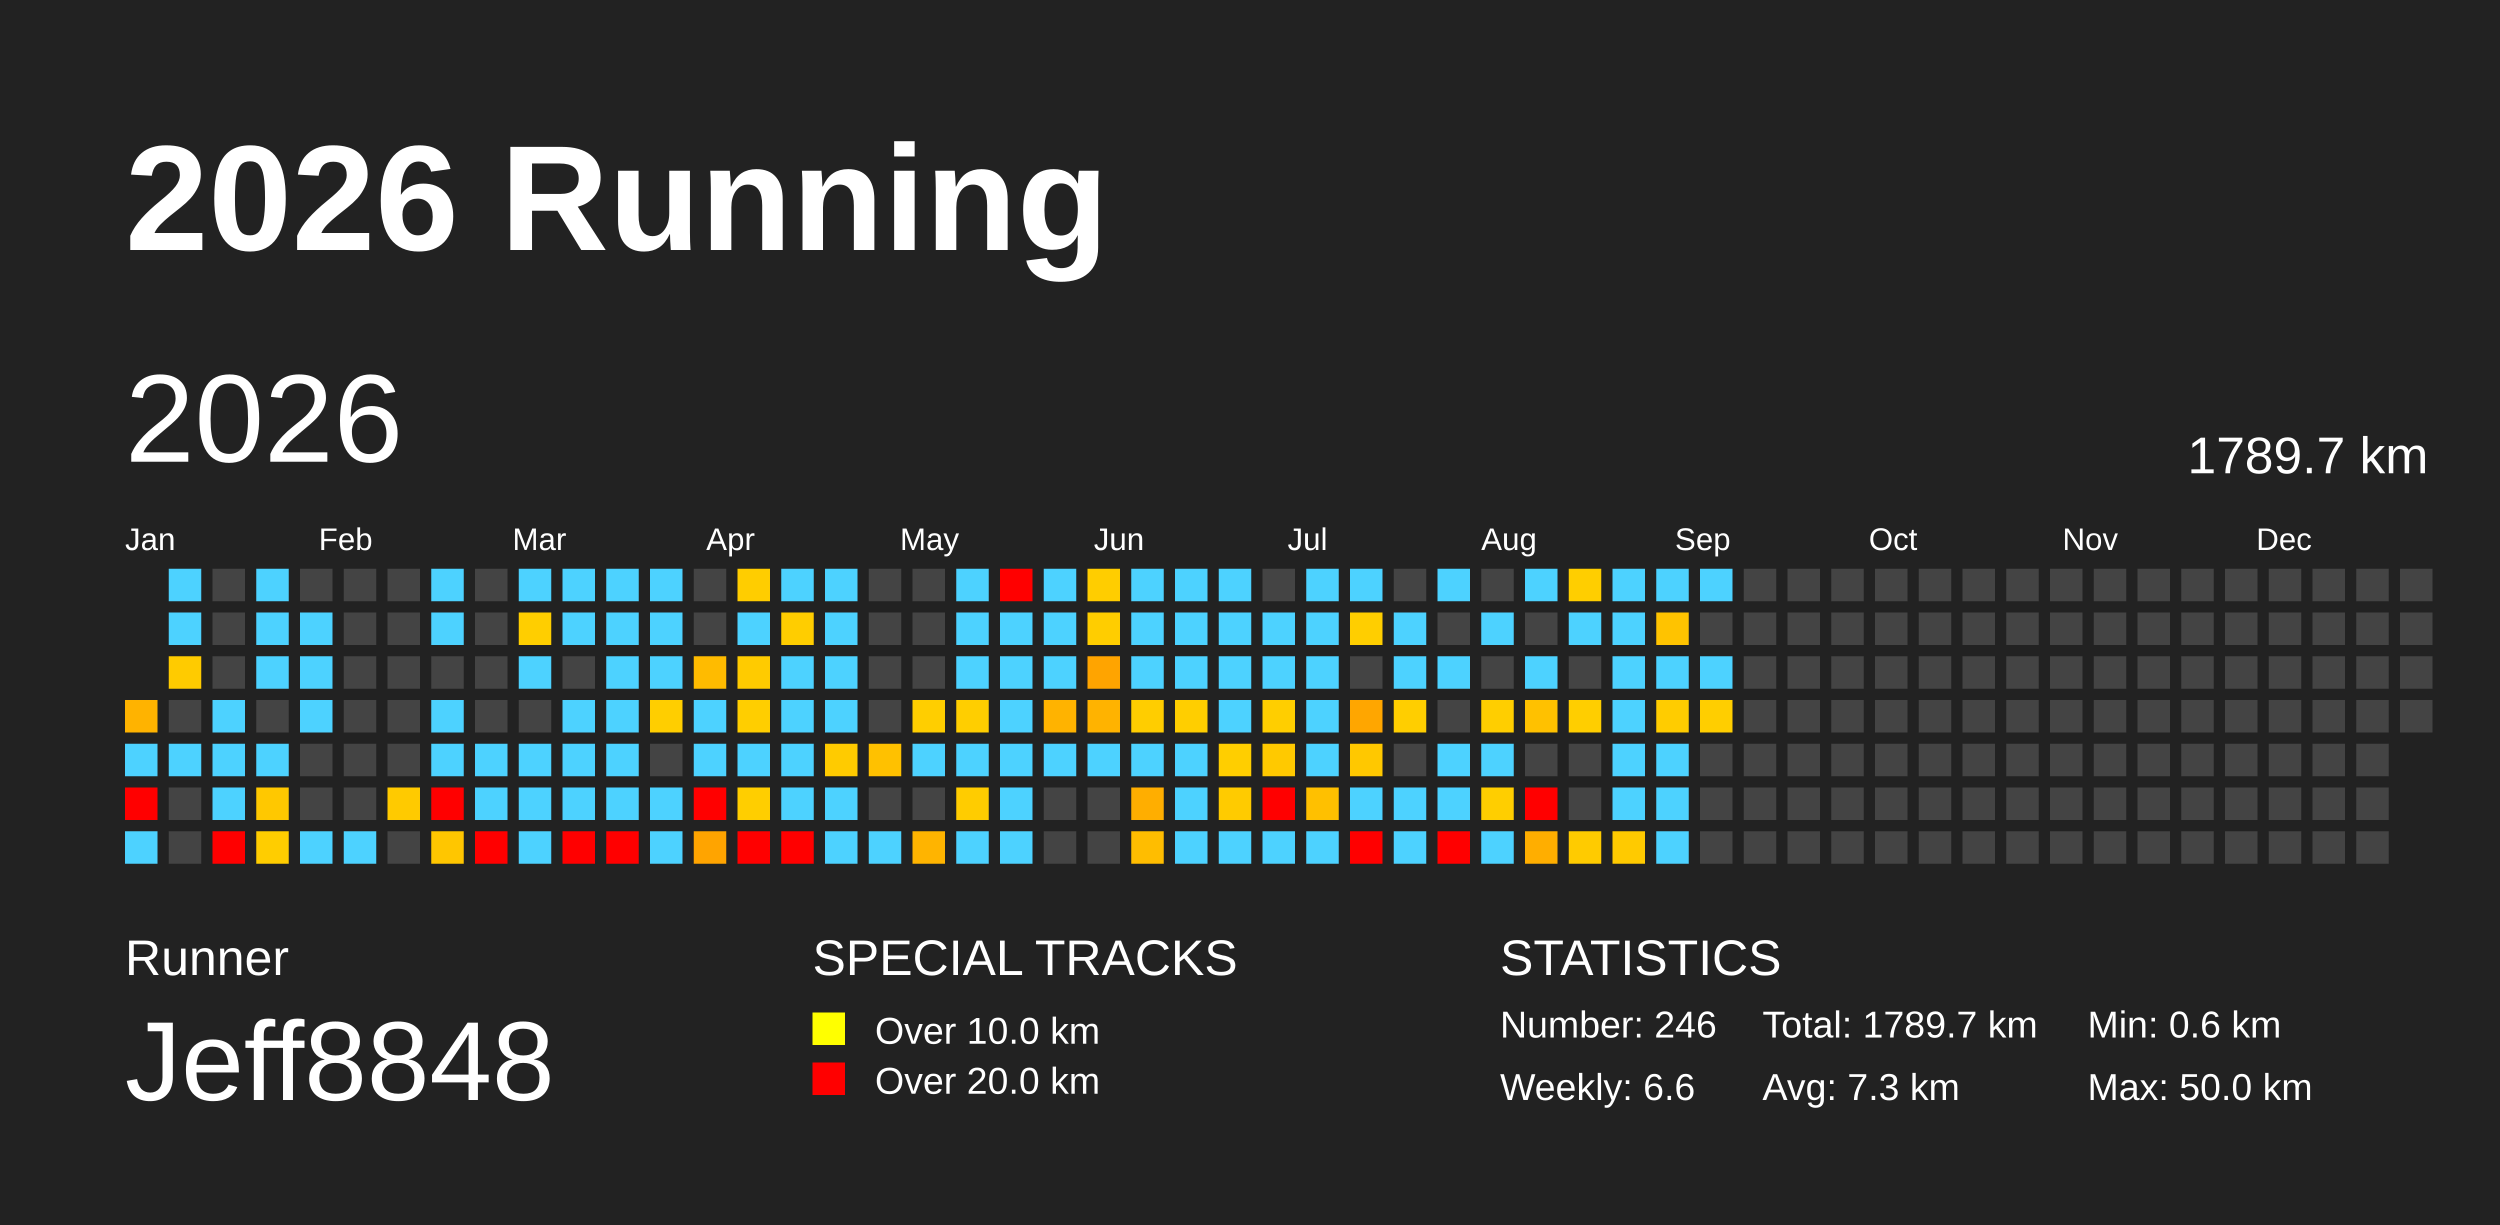
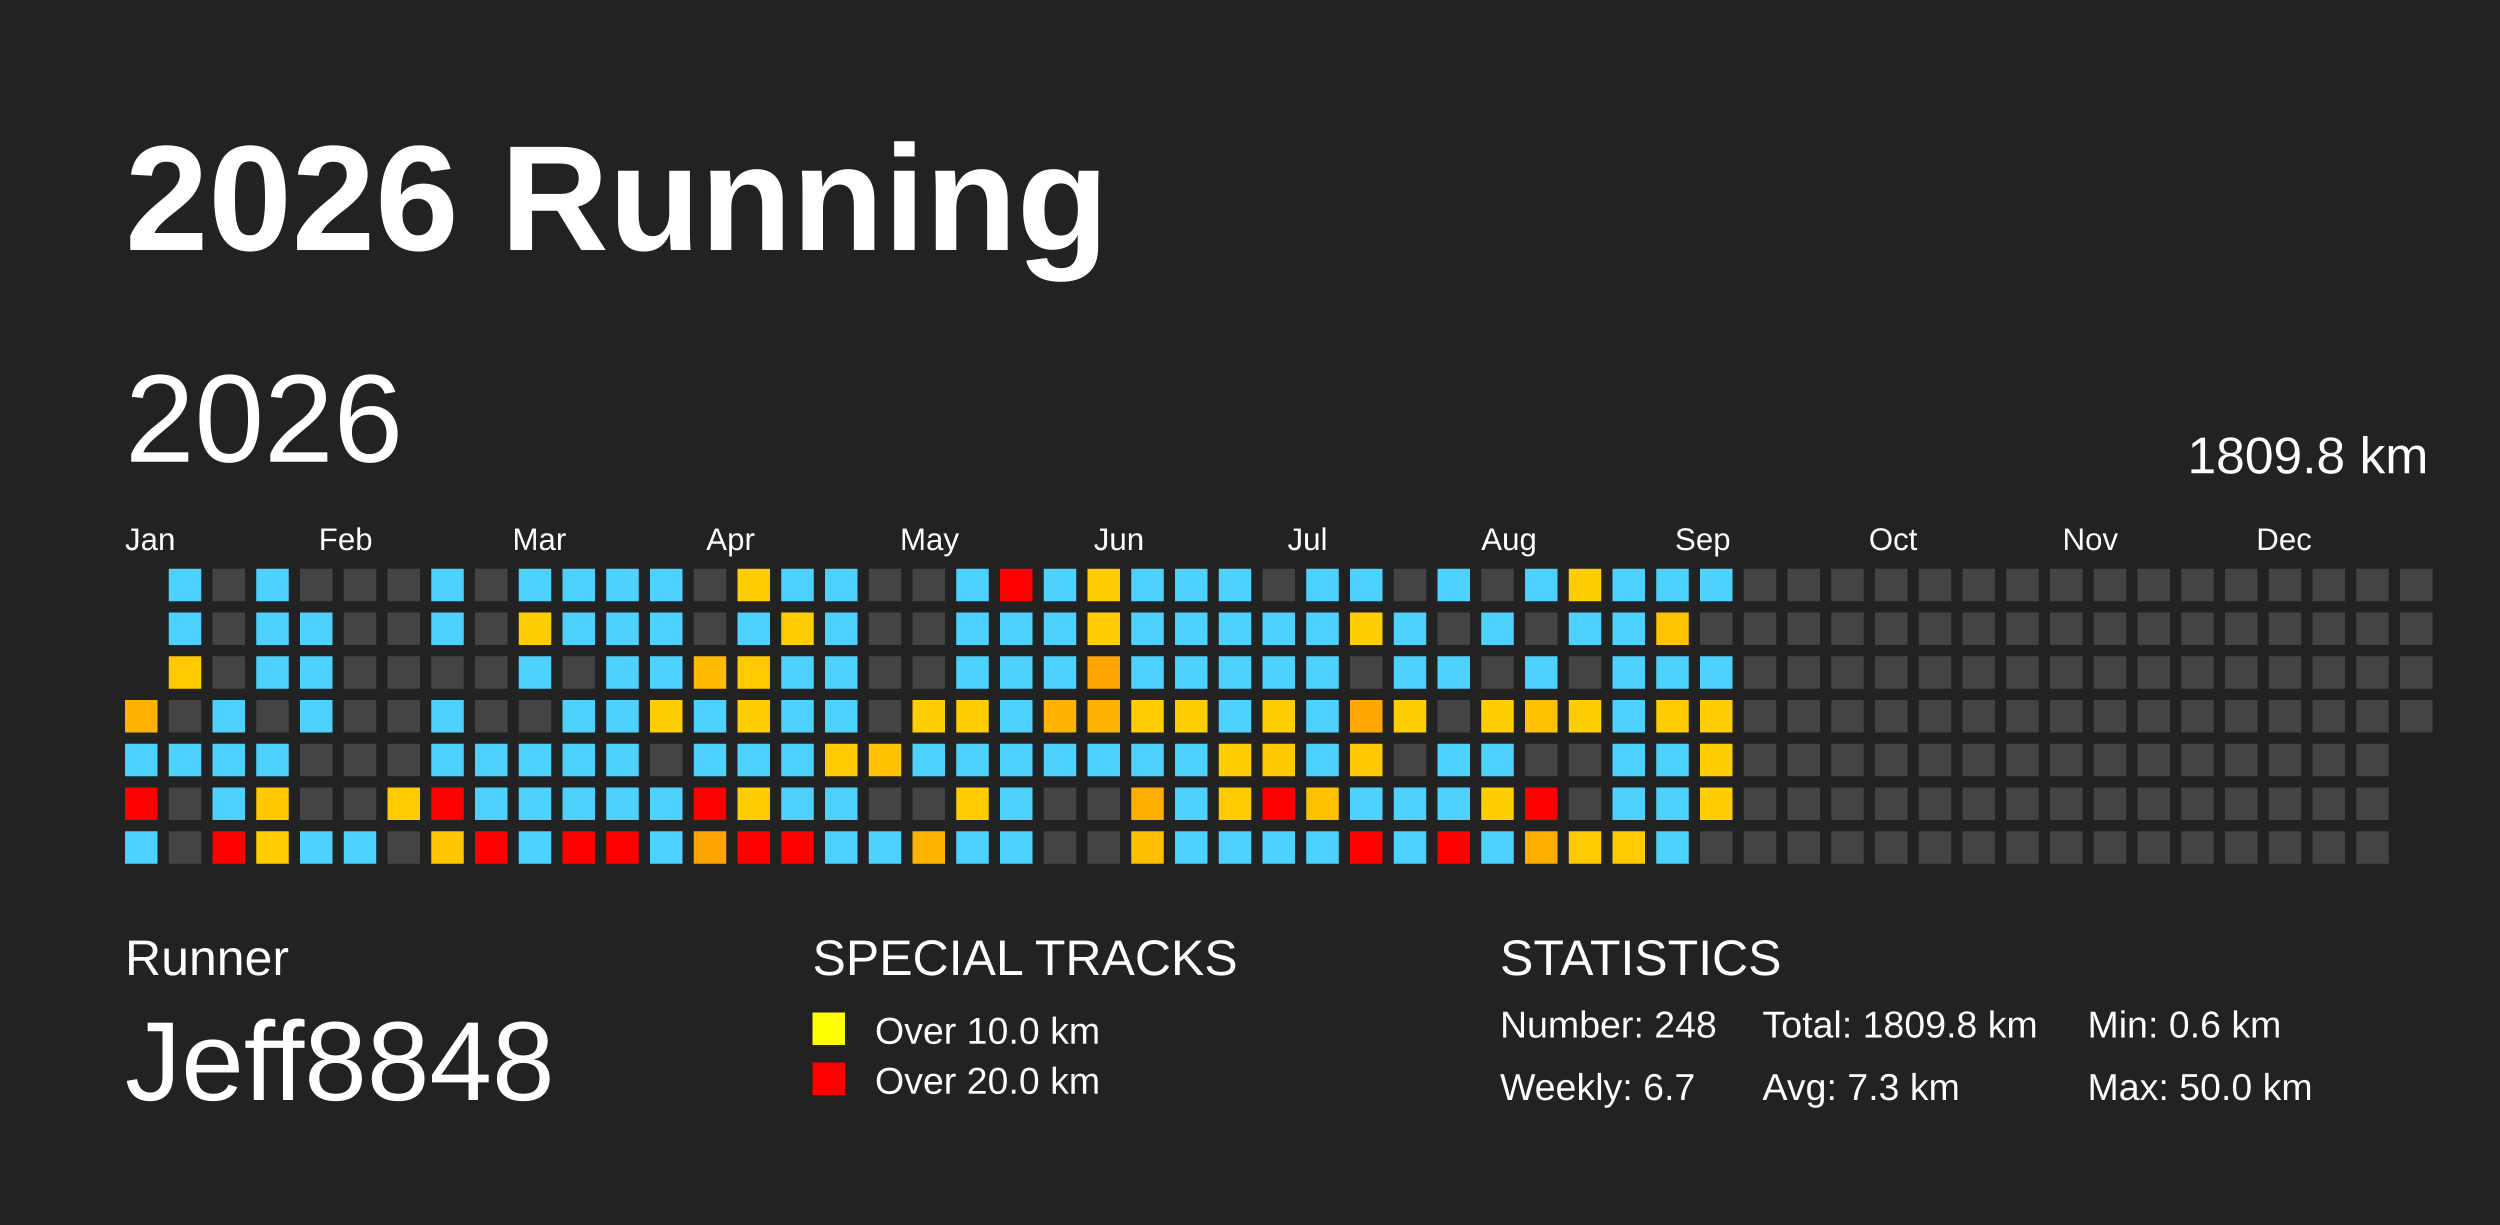
<svg xmlns="http://www.w3.org/2000/svg" baseProfile="full" height="98mm" version="1.1" viewBox="0,0,200,98" width="200mm">
  <defs />
  <rect fill="#222222" height="98" width="200" x="0" y="0" />
  <text fill="#FFFFFF" style="font-size:12px; font-family:Arial; font-weight:bold;" x="10" y="20">2026 Running</text>
  <text fill="#FFFFFF" style="font-size:4px; font-family:Arial" x="10" y="78">Runner</text>
  <text fill="#FFFFFF" style="font-size:9px; font-family:Arial" x="10" y="88">Jeff8848</text>
  <text fill="#FFFFFF" style="font-size:4px; font-family:Arial" x="65" y="78">SPECIAL TRACKS</text>
  <rect fill="yellow" height="2.6" width="2.6" x="65" y="81" />
  <text fill="#FFFFFF" style="font-size:3px; font-family:Arial" x="70" y="83.5">Over 10.0 km</text>
  <rect fill="red" height="2.6" width="2.6" x="65" y="85" />
  <text fill="#FFFFFF" style="font-size:3px; font-family:Arial" x="70" y="87.5">Over 20.0 km</text>
  <text fill="#FFFFFF" style="font-size:4px; font-family:Arial" x="120" y="78">STATISTICS</text>
-   <text fill="#FFFFFF" style="font-size:3px; font-family:Arial" x="120" y="83">Number: 246</text>
-   <text fill="#FFFFFF" style="font-size:3px; font-family:Arial" x="120" y="88">Weekly: 6.6</text>
-   <text fill="#FFFFFF" style="font-size:3px; font-family:Arial" x="141" y="83">Total: 1789.7 km</text>
+   <text fill="#FFFFFF" style="font-size:3px; font-family:Arial" x="120" y="83">Number: 248</text>
+   <text fill="#FFFFFF" style="font-size:3px; font-family:Arial" x="120" y="88">Weekly: 6.7</text>
+   <text fill="#FFFFFF" style="font-size:3px; font-family:Arial" x="141" y="83">Total: 1809.8 km</text>
  <text fill="#FFFFFF" style="font-size:3px; font-family:Arial" x="141" y="88">Avg: 7.3 km</text>
  <text fill="#FFFFFF" style="font-size:3px; font-family:Arial" x="167" y="83">Min: 0.6 km</text>
  <text fill="#FFFFFF" style="font-size:3px; font-family:Arial" x="167" y="88">Max: 50.0 km</text>
  <text dominant-baseline="hanging" fill="#FFFFFF" style="font-size:10.0px; font-family:Arial;" x="10" y="30">2026</text>
-   <text dominant-baseline="hanging" fill="#FFFFFF" style="font-size:4.125px; font-family:Arial;" x="175" y="35">1789.7 km</text>
+   <text dominant-baseline="hanging" fill="#FFFFFF" style="font-size:4.125px; font-family:Arial;" x="175" y="35">1809.8 km</text>
  <text fill="#FFFFFF" style="font-size:2.5px; font-family:Arial" x="10.0" y="44">Jan</text>
  <text fill="#FFFFFF" style="font-size:2.5px; font-family:Arial" x="25.5" y="44">Feb</text>
  <text fill="#FFFFFF" style="font-size:2.5px; font-family:Arial" x="41.0" y="44">Mar</text>
  <text fill="#FFFFFF" style="font-size:2.5px; font-family:Arial" x="56.5" y="44">Apr</text>
  <text fill="#FFFFFF" style="font-size:2.5px; font-family:Arial" x="72.0" y="44">May</text>
  <text fill="#FFFFFF" style="font-size:2.5px; font-family:Arial" x="87.5" y="44">Jun</text>
  <text fill="#FFFFFF" style="font-size:2.5px; font-family:Arial" x="103.0" y="44">Jul</text>
  <text fill="#FFFFFF" style="font-size:2.5px; font-family:Arial" x="118.5" y="44">Aug</text>
  <text fill="#FFFFFF" style="font-size:2.5px; font-family:Arial" x="134.0" y="44">Sep</text>
  <text fill="#FFFFFF" style="font-size:2.5px; font-family:Arial" x="149.5" y="44">Oct</text>
  <text fill="#FFFFFF" style="font-size:2.5px; font-family:Arial" x="165.0" y="44">Nov</text>
  <text fill="#FFFFFF" style="font-size:2.5px; font-family:Arial" x="180.5" y="44">Dec</text>
  <rect fill="#ffb300" height="2.6" width="2.6" x="10.0" y="56.0" />
  <rect fill="#4dd2ff" height="2.6" width="2.6" x="10.0" y="59.5" />
  <rect fill="red" height="2.6" width="2.6" x="10.0" y="63.0" />
  <rect fill="#4dd2ff" height="2.6" width="2.6" x="10.0" y="66.5" />
  <rect fill="#4dd2ff" height="2.6" width="2.6" x="13.5" y="45.5" />
  <rect fill="#4dd2ff" height="2.6" width="2.6" x="13.5" y="49.0" />
  <rect fill="#ffcb00" height="2.6" width="2.6" x="13.5" y="52.5" />
  <rect fill="#444444" height="2.6" width="2.6" x="13.5" y="56.0" />
  <rect fill="#4dd2ff" height="2.6" width="2.6" x="13.5" y="59.5" />
  <rect fill="#444444" height="2.6" width="2.6" x="13.5" y="63.0" />
  <rect fill="#444444" height="2.6" width="2.6" x="13.5" y="66.5" />
  <rect fill="#444444" height="2.6" width="2.6" x="17.0" y="45.5" />
  <rect fill="#444444" height="2.6" width="2.6" x="17.0" y="49.0" />
  <rect fill="#444444" height="2.6" width="2.6" x="17.0" y="52.5" />
  <rect fill="#4dd2ff" height="2.6" width="2.6" x="17.0" y="56.0" />
  <rect fill="#4dd2ff" height="2.6" width="2.6" x="17.0" y="59.5" />
  <rect fill="#4dd2ff" height="2.6" width="2.6" x="17.0" y="63.0" />
  <rect fill="red" height="2.6" width="2.6" x="17.0" y="66.5" />
  <rect fill="#4dd2ff" height="2.6" width="2.6" x="20.5" y="45.5" />
  <rect fill="#4dd2ff" height="2.6" width="2.6" x="20.5" y="49.0" />
  <rect fill="#4dd2ff" height="2.6" width="2.6" x="20.5" y="52.5" />
  <rect fill="#444444" height="2.6" width="2.6" x="20.5" y="56.0" />
  <rect fill="#4dd2ff" height="2.6" width="2.6" x="20.5" y="59.5" />
  <rect fill="#ffc800" height="2.6" width="2.6" x="20.5" y="63.0" />
  <rect fill="#ffcd00" height="2.6" width="2.6" x="20.5" y="66.5" />
  <rect fill="#444444" height="2.6" width="2.6" x="24.0" y="45.5" />
  <rect fill="#4dd2ff" height="2.6" width="2.6" x="24.0" y="49.0" />
  <rect fill="#4dd2ff" height="2.6" width="2.6" x="24.0" y="52.5" />
  <rect fill="#4dd2ff" height="2.6" width="2.6" x="24.0" y="56.0" />
  <rect fill="#444444" height="2.6" width="2.6" x="24.0" y="59.5" />
  <rect fill="#444444" height="2.6" width="2.6" x="24.0" y="63.0" />
  <rect fill="#4dd2ff" height="2.6" width="2.6" x="24.0" y="66.5" />
  <rect fill="#444444" height="2.6" width="2.6" x="27.5" y="45.5" />
  <rect fill="#444444" height="2.6" width="2.6" x="27.5" y="49.0" />
  <rect fill="#444444" height="2.6" width="2.6" x="27.5" y="52.5" />
  <rect fill="#444444" height="2.6" width="2.6" x="27.5" y="56.0" />
  <rect fill="#444444" height="2.6" width="2.6" x="27.5" y="59.5" />
  <rect fill="#444444" height="2.6" width="2.6" x="27.5" y="63.0" />
  <rect fill="#4dd2ff" height="2.6" width="2.6" x="27.5" y="66.5" />
  <rect fill="#444444" height="2.6" width="2.6" x="31.0" y="45.5" />
  <rect fill="#444444" height="2.6" width="2.6" x="31.0" y="49.0" />
  <rect fill="#444444" height="2.6" width="2.6" x="31.0" y="52.5" />
  <rect fill="#444444" height="2.6" width="2.6" x="31.0" y="56.0" />
  <rect fill="#444444" height="2.6" width="2.6" x="31.0" y="59.5" />
  <rect fill="#ffca00" height="2.6" width="2.6" x="31.0" y="63.0" />
  <rect fill="#444444" height="2.6" width="2.6" x="31.0" y="66.5" />
  <rect fill="#4dd2ff" height="2.6" width="2.6" x="34.5" y="45.5" />
  <rect fill="#4dd2ff" height="2.6" width="2.6" x="34.5" y="49.0" />
  <rect fill="#444444" height="2.6" width="2.6" x="34.5" y="52.5" />
  <rect fill="#4dd2ff" height="2.6" width="2.6" x="34.5" y="56.0" />
  <rect fill="#4dd2ff" height="2.6" width="2.6" x="34.5" y="59.5" />
  <rect fill="red" height="2.6" width="2.6" x="34.5" y="63.0" />
  <rect fill="#ffc600" height="2.6" width="2.6" x="34.5" y="66.5" />
  <rect fill="#444444" height="2.6" width="2.6" x="38.0" y="45.5" />
  <rect fill="#444444" height="2.6" width="2.6" x="38.0" y="49.0" />
  <rect fill="#444444" height="2.6" width="2.6" x="38.0" y="52.5" />
  <rect fill="#444444" height="2.6" width="2.6" x="38.0" y="56.0" />
  <rect fill="#4dd2ff" height="2.6" width="2.6" x="38.0" y="59.5" />
  <rect fill="#4dd2ff" height="2.6" width="2.6" x="38.0" y="63.0" />
  <rect fill="red" height="2.6" width="2.6" x="38.0" y="66.5" />
  <rect fill="#4dd2ff" height="2.6" width="2.6" x="41.5" y="45.5" />
  <rect fill="#ffce00" height="2.6" width="2.6" x="41.5" y="49.0" />
  <rect fill="#4dd2ff" height="2.6" width="2.6" x="41.5" y="52.5" />
  <rect fill="#444444" height="2.6" width="2.6" x="41.5" y="56.0" />
  <rect fill="#4dd2ff" height="2.6" width="2.6" x="41.5" y="59.5" />
  <rect fill="#4dd2ff" height="2.6" width="2.6" x="41.5" y="63.0" />
  <rect fill="#4dd2ff" height="2.6" width="2.6" x="41.5" y="66.5" />
  <rect fill="#4dd2ff" height="2.6" width="2.6" x="45.0" y="45.5" />
  <rect fill="#4dd2ff" height="2.6" width="2.6" x="45.0" y="49.0" />
  <rect fill="#444444" height="2.6" width="2.6" x="45.0" y="52.5" />
  <rect fill="#4dd2ff" height="2.6" width="2.6" x="45.0" y="56.0" />
  <rect fill="#4dd2ff" height="2.6" width="2.6" x="45.0" y="59.5" />
  <rect fill="#4dd2ff" height="2.6" width="2.6" x="45.0" y="63.0" />
  <rect fill="red" height="2.6" width="2.6" x="45.0" y="66.5" />
  <rect fill="#4dd2ff" height="2.6" width="2.6" x="48.5" y="45.5" />
  <rect fill="#4dd2ff" height="2.6" width="2.6" x="48.5" y="49.0" />
  <rect fill="#4dd2ff" height="2.6" width="2.6" x="48.5" y="52.5" />
  <rect fill="#4dd2ff" height="2.6" width="2.6" x="48.5" y="56.0" />
  <rect fill="#4dd2ff" height="2.6" width="2.6" x="48.5" y="59.5" />
  <rect fill="#4dd2ff" height="2.6" width="2.6" x="48.5" y="63.0" />
  <rect fill="red" height="2.6" width="2.6" x="48.5" y="66.5" />
  <rect fill="#4dd2ff" height="2.6" width="2.6" x="52.0" y="45.5" />
  <rect fill="#4dd2ff" height="2.6" width="2.6" x="52.0" y="49.0" />
  <rect fill="#4dd2ff" height="2.6" width="2.6" x="52.0" y="52.5" />
  <rect fill="#ffce00" height="2.6" width="2.6" x="52.0" y="56.0" />
  <rect fill="#444444" height="2.6" width="2.6" x="52.0" y="59.5" />
  <rect fill="#4dd2ff" height="2.6" width="2.6" x="52.0" y="63.0" />
  <rect fill="#4dd2ff" height="2.6" width="2.6" x="52.0" y="66.5" />
  <rect fill="#444444" height="2.6" width="2.6" x="55.5" y="45.5" />
  <rect fill="#444444" height="2.6" width="2.6" x="55.5" y="49.0" />
  <rect fill="#ffbb00" height="2.6" width="2.6" x="55.5" y="52.5" />
  <rect fill="#4dd2ff" height="2.6" width="2.6" x="55.5" y="56.0" />
  <rect fill="#4dd2ff" height="2.6" width="2.6" x="55.5" y="59.5" />
  <rect fill="red" height="2.6" width="2.6" x="55.5" y="63.0" />
  <rect fill="#ffa400" height="2.6" width="2.6" x="55.5" y="66.5" />
  <rect fill="#ffcd00" height="2.6" width="2.6" x="59.0" y="45.5" />
  <rect fill="#4dd2ff" height="2.6" width="2.6" x="59.0" y="49.0" />
  <rect fill="#ffcb00" height="2.6" width="2.6" x="59.0" y="52.5" />
  <rect fill="#ffce00" height="2.6" width="2.6" x="59.0" y="56.0" />
  <rect fill="#4dd2ff" height="2.6" width="2.6" x="59.0" y="59.5" />
  <rect fill="#ffce00" height="2.6" width="2.6" x="59.0" y="63.0" />
  <rect fill="red" height="2.6" width="2.6" x="59.0" y="66.5" />
  <rect fill="#4dd2ff" height="2.6" width="2.6" x="62.5" y="45.5" />
  <rect fill="#ffcd00" height="2.6" width="2.6" x="62.5" y="49.0" />
  <rect fill="#4dd2ff" height="2.6" width="2.6" x="62.5" y="52.5" />
  <rect fill="#4dd2ff" height="2.6" width="2.6" x="62.5" y="56.0" />
  <rect fill="#4dd2ff" height="2.6" width="2.6" x="62.5" y="59.5" />
  <rect fill="#4dd2ff" height="2.6" width="2.6" x="62.5" y="63.0" />
  <rect fill="red" height="2.6" width="2.6" x="62.5" y="66.5" />
  <rect fill="#4dd2ff" height="2.6" width="2.6" x="66.0" y="45.5" />
  <rect fill="#4dd2ff" height="2.6" width="2.6" x="66.0" y="49.0" />
  <rect fill="#4dd2ff" height="2.6" width="2.6" x="66.0" y="52.5" />
  <rect fill="#4dd2ff" height="2.6" width="2.6" x="66.0" y="56.0" />
  <rect fill="#ffcb00" height="2.6" width="2.6" x="66.0" y="59.5" />
  <rect fill="#4dd2ff" height="2.6" width="2.6" x="66.0" y="63.0" />
  <rect fill="#4dd2ff" height="2.6" width="2.6" x="66.0" y="66.5" />
  <rect fill="#444444" height="2.6" width="2.6" x="69.5" y="45.5" />
  <rect fill="#444444" height="2.6" width="2.6" x="69.5" y="49.0" />
  <rect fill="#444444" height="2.6" width="2.6" x="69.5" y="52.5" />
  <rect fill="#444444" height="2.6" width="2.6" x="69.5" y="56.0" />
  <rect fill="#ffc100" height="2.6" width="2.6" x="69.5" y="59.5" />
  <rect fill="#444444" height="2.6" width="2.6" x="69.5" y="63.0" />
  <rect fill="#4dd2ff" height="2.6" width="2.6" x="69.5" y="66.5" />
  <rect fill="#444444" height="2.6" width="2.6" x="73.0" y="45.5" />
  <rect fill="#444444" height="2.6" width="2.6" x="73.0" y="49.0" />
  <rect fill="#444444" height="2.6" width="2.6" x="73.0" y="52.5" />
  <rect fill="#ffce00" height="2.6" width="2.6" x="73.0" y="56.0" />
  <rect fill="#4dd2ff" height="2.6" width="2.6" x="73.0" y="59.5" />
  <rect fill="#444444" height="2.6" width="2.6" x="73.0" y="63.0" />
  <rect fill="#ffb400" height="2.6" width="2.6" x="73.0" y="66.5" />
  <rect fill="#4dd2ff" height="2.6" width="2.6" x="76.5" y="45.5" />
  <rect fill="#4dd2ff" height="2.6" width="2.6" x="76.5" y="49.0" />
  <rect fill="#4dd2ff" height="2.6" width="2.6" x="76.5" y="52.5" />
  <rect fill="#ffce00" height="2.6" width="2.6" x="76.5" y="56.0" />
  <rect fill="#4dd2ff" height="2.6" width="2.6" x="76.5" y="59.5" />
  <rect fill="#ffcc00" height="2.6" width="2.6" x="76.5" y="63.0" />
  <rect fill="#4dd2ff" height="2.6" width="2.6" x="76.5" y="66.5" />
  <rect fill="red" height="2.6" width="2.6" x="80.0" y="45.5" />
  <rect fill="#4dd2ff" height="2.6" width="2.6" x="80.0" y="49.0" />
  <rect fill="#4dd2ff" height="2.6" width="2.6" x="80.0" y="52.5" />
  <rect fill="#4dd2ff" height="2.6" width="2.6" x="80.0" y="56.0" />
  <rect fill="#4dd2ff" height="2.6" width="2.6" x="80.0" y="59.5" />
  <rect fill="#4dd2ff" height="2.6" width="2.6" x="80.0" y="63.0" />
  <rect fill="#4dd2ff" height="2.6" width="2.6" x="80.0" y="66.5" />
  <rect fill="#4dd2ff" height="2.6" width="2.6" x="83.5" y="45.5" />
  <rect fill="#4dd2ff" height="2.6" width="2.6" x="83.5" y="49.0" />
  <rect fill="#4dd2ff" height="2.6" width="2.6" x="83.5" y="52.5" />
  <rect fill="#ffb300" height="2.6" width="2.6" x="83.5" y="56.0" />
  <rect fill="#4dd2ff" height="2.6" width="2.6" x="83.5" y="59.5" />
  <rect fill="#444444" height="2.6" width="2.6" x="83.5" y="63.0" />
  <rect fill="#444444" height="2.6" width="2.6" x="83.5" y="66.5" />
  <rect fill="#ffcd00" height="2.6" width="2.6" x="87.0" y="45.5" />
  <rect fill="#ffcd00" height="2.6" width="2.6" x="87.0" y="49.0" />
  <rect fill="#ffa400" height="2.6" width="2.6" x="87.0" y="52.5" />
  <rect fill="#ffb300" height="2.6" width="2.6" x="87.0" y="56.0" />
  <rect fill="#4dd2ff" height="2.6" width="2.6" x="87.0" y="59.5" />
  <rect fill="#444444" height="2.6" width="2.6" x="87.0" y="63.0" />
  <rect fill="#444444" height="2.6" width="2.6" x="87.0" y="66.5" />
  <rect fill="#4dd2ff" height="2.6" width="2.6" x="90.5" y="45.5" />
  <rect fill="#4dd2ff" height="2.6" width="2.6" x="90.5" y="49.0" />
  <rect fill="#4dd2ff" height="2.6" width="2.6" x="90.5" y="52.5" />
  <rect fill="#ffcd00" height="2.6" width="2.6" x="90.5" y="56.0" />
  <rect fill="#4dd2ff" height="2.6" width="2.6" x="90.5" y="59.5" />
  <rect fill="#ffae00" height="2.6" width="2.6" x="90.5" y="63.0" />
  <rect fill="#ffbd00" height="2.6" width="2.6" x="90.5" y="66.5" />
  <rect fill="#4dd2ff" height="2.6" width="2.6" x="94.0" y="45.5" />
  <rect fill="#4dd2ff" height="2.6" width="2.6" x="94.0" y="49.0" />
  <rect fill="#4dd2ff" height="2.6" width="2.6" x="94.0" y="52.5" />
  <rect fill="#ffce00" height="2.6" width="2.6" x="94.0" y="56.0" />
  <rect fill="#4dd2ff" height="2.6" width="2.6" x="94.0" y="59.5" />
  <rect fill="#4dd2ff" height="2.6" width="2.6" x="94.0" y="63.0" />
  <rect fill="#4dd2ff" height="2.6" width="2.6" x="94.0" y="66.5" />
  <rect fill="#4dd2ff" height="2.6" width="2.6" x="97.5" y="45.5" />
  <rect fill="#4dd2ff" height="2.6" width="2.6" x="97.5" y="49.0" />
  <rect fill="#4dd2ff" height="2.6" width="2.6" x="97.5" y="52.5" />
  <rect fill="#4dd2ff" height="2.6" width="2.6" x="97.5" y="56.0" />
  <rect fill="#ffce00" height="2.6" width="2.6" x="97.5" y="59.5" />
  <rect fill="#ffcb00" height="2.6" width="2.6" x="97.5" y="63.0" />
  <rect fill="#4dd2ff" height="2.6" width="2.6" x="97.5" y="66.5" />
  <rect fill="#444444" height="2.6" width="2.6" x="101.0" y="45.5" />
  <rect fill="#4dd2ff" height="2.6" width="2.6" x="101.0" y="49.0" />
  <rect fill="#4dd2ff" height="2.6" width="2.6" x="101.0" y="52.5" />
  <rect fill="#ffce00" height="2.6" width="2.6" x="101.0" y="56.0" />
  <rect fill="#ffc900" height="2.6" width="2.6" x="101.0" y="59.5" />
  <rect fill="red" height="2.6" width="2.6" x="101.0" y="63.0" />
  <rect fill="#4dd2ff" height="2.6" width="2.6" x="101.0" y="66.5" />
  <rect fill="#4dd2ff" height="2.6" width="2.6" x="104.5" y="45.5" />
  <rect fill="#4dd2ff" height="2.6" width="2.6" x="104.5" y="49.0" />
  <rect fill="#4dd2ff" height="2.6" width="2.6" x="104.5" y="52.5" />
  <rect fill="#4dd2ff" height="2.6" width="2.6" x="104.5" y="56.0" />
  <rect fill="#4dd2ff" height="2.6" width="2.6" x="104.5" y="59.5" />
  <rect fill="#ffc000" height="2.6" width="2.6" x="104.5" y="63.0" />
  <rect fill="#4dd2ff" height="2.6" width="2.6" x="104.5" y="66.5" />
  <rect fill="#4dd2ff" height="2.6" width="2.6" x="108.0" y="45.5" />
  <rect fill="#ffce00" height="2.6" width="2.6" x="108.0" y="49.0" />
  <rect fill="#444444" height="2.6" width="2.6" x="108.0" y="52.5" />
  <rect fill="#ffa600" height="2.6" width="2.6" x="108.0" y="56.0" />
  <rect fill="#ffc800" height="2.6" width="2.6" x="108.0" y="59.5" />
  <rect fill="#4dd2ff" height="2.6" width="2.6" x="108.0" y="63.0" />
  <rect fill="red" height="2.6" width="2.6" x="108.0" y="66.5" />
  <rect fill="#444444" height="2.6" width="2.6" x="111.5" y="45.5" />
  <rect fill="#4dd2ff" height="2.6" width="2.6" x="111.5" y="49.0" />
  <rect fill="#4dd2ff" height="2.6" width="2.6" x="111.5" y="52.5" />
  <rect fill="#ffce00" height="2.6" width="2.6" x="111.5" y="56.0" />
  <rect fill="#444444" height="2.6" width="2.6" x="111.5" y="59.5" />
  <rect fill="#4dd2ff" height="2.6" width="2.6" x="111.5" y="63.0" />
  <rect fill="#4dd2ff" height="2.6" width="2.6" x="111.5" y="66.5" />
  <rect fill="#4dd2ff" height="2.6" width="2.6" x="115.0" y="45.5" />
  <rect fill="#444444" height="2.6" width="2.6" x="115.0" y="49.0" />
  <rect fill="#4dd2ff" height="2.6" width="2.6" x="115.0" y="52.5" />
  <rect fill="#444444" height="2.6" width="2.6" x="115.0" y="56.0" />
  <rect fill="#4dd2ff" height="2.6" width="2.6" x="115.0" y="59.5" />
  <rect fill="#4dd2ff" height="2.6" width="2.6" x="115.0" y="63.0" />
  <rect fill="red" height="2.6" width="2.6" x="115.0" y="66.5" />
  <rect fill="#444444" height="2.6" width="2.6" x="118.5" y="45.5" />
  <rect fill="#4dd2ff" height="2.6" width="2.6" x="118.5" y="49.0" />
  <rect fill="#444444" height="2.6" width="2.6" x="118.5" y="52.5" />
  <rect fill="#ffce00" height="2.6" width="2.6" x="118.5" y="56.0" />
  <rect fill="#4dd2ff" height="2.6" width="2.6" x="118.5" y="59.5" />
  <rect fill="#ffce00" height="2.6" width="2.6" x="118.5" y="63.0" />
  <rect fill="#4dd2ff" height="2.6" width="2.6" x="118.5" y="66.5" />
  <rect fill="#4dd2ff" height="2.6" width="2.6" x="122.0" y="45.5" />
  <rect fill="#444444" height="2.6" width="2.6" x="122.0" y="49.0" />
  <rect fill="#4dd2ff" height="2.6" width="2.6" x="122.0" y="52.5" />
  <rect fill="#ffc100" height="2.6" width="2.6" x="122.0" y="56.0" />
  <rect fill="#444444" height="2.6" width="2.6" x="122.0" y="59.5" />
  <rect fill="red" height="2.6" width="2.6" x="122.0" y="63.0" />
  <rect fill="#ffae00" height="2.6" width="2.6" x="122.0" y="66.5" />
  <rect fill="#ffce00" height="2.6" width="2.6" x="125.5" y="45.5" />
  <rect fill="#4dd2ff" height="2.6" width="2.6" x="125.5" y="49.0" />
  <rect fill="#444444" height="2.6" width="2.6" x="125.5" y="52.5" />
  <rect fill="#ffce00" height="2.6" width="2.6" x="125.5" y="56.0" />
  <rect fill="#444444" height="2.6" width="2.6" x="125.5" y="59.5" />
  <rect fill="#444444" height="2.6" width="2.6" x="125.5" y="63.0" />
  <rect fill="#ffcb00" height="2.6" width="2.6" x="125.5" y="66.5" />
  <rect fill="#4dd2ff" height="2.6" width="2.6" x="129.0" y="45.5" />
  <rect fill="#4dd2ff" height="2.6" width="2.6" x="129.0" y="49.0" />
  <rect fill="#4dd2ff" height="2.6" width="2.6" x="129.0" y="52.5" />
  <rect fill="#4dd2ff" height="2.6" width="2.6" x="129.0" y="56.0" />
  <rect fill="#4dd2ff" height="2.6" width="2.6" x="129.0" y="59.5" />
  <rect fill="#4dd2ff" height="2.6" width="2.6" x="129.0" y="63.0" />
  <rect fill="#ffca00" height="2.6" width="2.6" x="129.0" y="66.5" />
  <rect fill="#4dd2ff" height="2.6" width="2.6" x="132.5" y="45.5" />
  <rect fill="#ffc300" height="2.6" width="2.6" x="132.5" y="49.0" />
  <rect fill="#4dd2ff" height="2.6" width="2.6" x="132.5" y="52.5" />
  <rect fill="#ffcc00" height="2.6" width="2.6" x="132.5" y="56.0" />
  <rect fill="#4dd2ff" height="2.6" width="2.6" x="132.5" y="59.5" />
  <rect fill="#4dd2ff" height="2.6" width="2.6" x="132.5" y="63.0" />
  <rect fill="#4dd2ff" height="2.6" width="2.6" x="132.5" y="66.5" />
  <rect fill="#4dd2ff" height="2.6" width="2.6" x="136.0" y="45.5" />
  <rect fill="#444444" height="2.6" width="2.6" x="136.0" y="49.0" />
  <rect fill="#4dd2ff" height="2.6" width="2.6" x="136.0" y="52.5" />
  <rect fill="#ffce00" height="2.6" width="2.6" x="136.0" y="56.0" />
-   <rect fill="#444444" height="2.6" width="2.6" x="136.0" y="59.5" />
-   <rect fill="#444444" height="2.6" width="2.6" x="136.0" y="63.0" />
+   <rect fill="#ffce00" height="2.6" width="2.6" x="136.0" y="59.5" />
+   <rect fill="#ffce00" height="2.6" width="2.6" x="136.0" y="63.0" />
  <rect fill="#444444" height="2.6" width="2.6" x="136.0" y="66.5" />
  <rect fill="#444444" height="2.6" width="2.6" x="139.5" y="45.5" />
  <rect fill="#444444" height="2.6" width="2.6" x="139.5" y="49.0" />
  <rect fill="#444444" height="2.6" width="2.6" x="139.5" y="52.5" />
  <rect fill="#444444" height="2.6" width="2.6" x="139.5" y="56.0" />
  <rect fill="#444444" height="2.6" width="2.6" x="139.5" y="59.5" />
  <rect fill="#444444" height="2.6" width="2.6" x="139.5" y="63.0" />
  <rect fill="#444444" height="2.6" width="2.6" x="139.5" y="66.5" />
  <rect fill="#444444" height="2.6" width="2.6" x="143.0" y="45.5" />
  <rect fill="#444444" height="2.6" width="2.6" x="143.0" y="49.0" />
  <rect fill="#444444" height="2.6" width="2.6" x="143.0" y="52.5" />
  <rect fill="#444444" height="2.6" width="2.6" x="143.0" y="56.0" />
  <rect fill="#444444" height="2.6" width="2.6" x="143.0" y="59.5" />
  <rect fill="#444444" height="2.6" width="2.6" x="143.0" y="63.0" />
  <rect fill="#444444" height="2.6" width="2.6" x="143.0" y="66.5" />
  <rect fill="#444444" height="2.6" width="2.6" x="146.5" y="45.5" />
  <rect fill="#444444" height="2.6" width="2.6" x="146.5" y="49.0" />
  <rect fill="#444444" height="2.6" width="2.6" x="146.5" y="52.5" />
  <rect fill="#444444" height="2.6" width="2.6" x="146.5" y="56.0" />
  <rect fill="#444444" height="2.6" width="2.6" x="146.5" y="59.5" />
  <rect fill="#444444" height="2.6" width="2.6" x="146.5" y="63.0" />
  <rect fill="#444444" height="2.6" width="2.6" x="146.5" y="66.5" />
  <rect fill="#444444" height="2.6" width="2.6" x="150.0" y="45.5" />
  <rect fill="#444444" height="2.6" width="2.6" x="150.0" y="49.0" />
  <rect fill="#444444" height="2.6" width="2.6" x="150.0" y="52.5" />
  <rect fill="#444444" height="2.6" width="2.6" x="150.0" y="56.0" />
  <rect fill="#444444" height="2.6" width="2.6" x="150.0" y="59.5" />
  <rect fill="#444444" height="2.6" width="2.6" x="150.0" y="63.0" />
  <rect fill="#444444" height="2.6" width="2.6" x="150.0" y="66.5" />
  <rect fill="#444444" height="2.6" width="2.6" x="153.5" y="45.5" />
  <rect fill="#444444" height="2.6" width="2.6" x="153.5" y="49.0" />
  <rect fill="#444444" height="2.6" width="2.6" x="153.5" y="52.5" />
  <rect fill="#444444" height="2.6" width="2.6" x="153.5" y="56.0" />
  <rect fill="#444444" height="2.6" width="2.6" x="153.5" y="59.5" />
  <rect fill="#444444" height="2.6" width="2.6" x="153.5" y="63.0" />
  <rect fill="#444444" height="2.6" width="2.6" x="153.5" y="66.5" />
  <rect fill="#444444" height="2.6" width="2.6" x="157.0" y="45.5" />
  <rect fill="#444444" height="2.6" width="2.6" x="157.0" y="49.0" />
  <rect fill="#444444" height="2.6" width="2.6" x="157.0" y="52.5" />
  <rect fill="#444444" height="2.6" width="2.6" x="157.0" y="56.0" />
  <rect fill="#444444" height="2.6" width="2.6" x="157.0" y="59.5" />
  <rect fill="#444444" height="2.6" width="2.6" x="157.0" y="63.0" />
  <rect fill="#444444" height="2.6" width="2.6" x="157.0" y="66.5" />
  <rect fill="#444444" height="2.6" width="2.6" x="160.5" y="45.5" />
  <rect fill="#444444" height="2.6" width="2.6" x="160.5" y="49.0" />
  <rect fill="#444444" height="2.6" width="2.6" x="160.5" y="52.5" />
  <rect fill="#444444" height="2.6" width="2.6" x="160.5" y="56.0" />
  <rect fill="#444444" height="2.6" width="2.6" x="160.5" y="59.5" />
  <rect fill="#444444" height="2.6" width="2.6" x="160.5" y="63.0" />
  <rect fill="#444444" height="2.6" width="2.6" x="160.5" y="66.5" />
  <rect fill="#444444" height="2.6" width="2.6" x="164.0" y="45.5" />
  <rect fill="#444444" height="2.6" width="2.6" x="164.0" y="49.0" />
  <rect fill="#444444" height="2.6" width="2.6" x="164.0" y="52.5" />
  <rect fill="#444444" height="2.6" width="2.6" x="164.0" y="56.0" />
  <rect fill="#444444" height="2.6" width="2.6" x="164.0" y="59.5" />
  <rect fill="#444444" height="2.6" width="2.6" x="164.0" y="63.0" />
  <rect fill="#444444" height="2.6" width="2.6" x="164.0" y="66.5" />
  <rect fill="#444444" height="2.6" width="2.6" x="167.5" y="45.5" />
  <rect fill="#444444" height="2.6" width="2.6" x="167.5" y="49.0" />
  <rect fill="#444444" height="2.6" width="2.6" x="167.5" y="52.5" />
  <rect fill="#444444" height="2.6" width="2.6" x="167.5" y="56.0" />
  <rect fill="#444444" height="2.6" width="2.6" x="167.5" y="59.5" />
  <rect fill="#444444" height="2.6" width="2.6" x="167.5" y="63.0" />
  <rect fill="#444444" height="2.6" width="2.6" x="167.5" y="66.5" />
  <rect fill="#444444" height="2.6" width="2.6" x="171.0" y="45.5" />
  <rect fill="#444444" height="2.6" width="2.6" x="171.0" y="49.0" />
  <rect fill="#444444" height="2.6" width="2.6" x="171.0" y="52.5" />
  <rect fill="#444444" height="2.6" width="2.6" x="171.0" y="56.0" />
  <rect fill="#444444" height="2.6" width="2.6" x="171.0" y="59.5" />
  <rect fill="#444444" height="2.6" width="2.6" x="171.0" y="63.0" />
  <rect fill="#444444" height="2.6" width="2.6" x="171.0" y="66.5" />
  <rect fill="#444444" height="2.6" width="2.6" x="174.5" y="45.5" />
  <rect fill="#444444" height="2.6" width="2.6" x="174.5" y="49.0" />
  <rect fill="#444444" height="2.6" width="2.6" x="174.5" y="52.5" />
  <rect fill="#444444" height="2.6" width="2.6" x="174.5" y="56.0" />
  <rect fill="#444444" height="2.6" width="2.6" x="174.5" y="59.5" />
  <rect fill="#444444" height="2.6" width="2.6" x="174.5" y="63.0" />
  <rect fill="#444444" height="2.6" width="2.6" x="174.5" y="66.5" />
  <rect fill="#444444" height="2.6" width="2.6" x="178.0" y="45.5" />
  <rect fill="#444444" height="2.6" width="2.6" x="178.0" y="49.0" />
  <rect fill="#444444" height="2.6" width="2.6" x="178.0" y="52.5" />
  <rect fill="#444444" height="2.6" width="2.6" x="178.0" y="56.0" />
  <rect fill="#444444" height="2.6" width="2.6" x="178.0" y="59.5" />
  <rect fill="#444444" height="2.6" width="2.6" x="178.0" y="63.0" />
  <rect fill="#444444" height="2.6" width="2.6" x="178.0" y="66.5" />
  <rect fill="#444444" height="2.6" width="2.6" x="181.5" y="45.5" />
  <rect fill="#444444" height="2.6" width="2.6" x="181.5" y="49.0" />
  <rect fill="#444444" height="2.6" width="2.6" x="181.5" y="52.5" />
  <rect fill="#444444" height="2.6" width="2.6" x="181.5" y="56.0" />
  <rect fill="#444444" height="2.6" width="2.6" x="181.5" y="59.5" />
  <rect fill="#444444" height="2.6" width="2.6" x="181.5" y="63.0" />
  <rect fill="#444444" height="2.6" width="2.6" x="181.5" y="66.5" />
  <rect fill="#444444" height="2.6" width="2.6" x="185.0" y="45.5" />
  <rect fill="#444444" height="2.6" width="2.6" x="185.0" y="49.0" />
  <rect fill="#444444" height="2.6" width="2.6" x="185.0" y="52.5" />
  <rect fill="#444444" height="2.6" width="2.6" x="185.0" y="56.0" />
  <rect fill="#444444" height="2.6" width="2.6" x="185.0" y="59.5" />
  <rect fill="#444444" height="2.6" width="2.6" x="185.0" y="63.0" />
  <rect fill="#444444" height="2.6" width="2.6" x="185.0" y="66.5" />
  <rect fill="#444444" height="2.6" width="2.6" x="188.5" y="45.5" />
  <rect fill="#444444" height="2.6" width="2.6" x="188.5" y="49.0" />
  <rect fill="#444444" height="2.6" width="2.6" x="188.5" y="52.5" />
  <rect fill="#444444" height="2.6" width="2.6" x="188.5" y="56.0" />
  <rect fill="#444444" height="2.6" width="2.6" x="188.5" y="59.5" />
  <rect fill="#444444" height="2.6" width="2.6" x="188.5" y="63.0" />
  <rect fill="#444444" height="2.6" width="2.6" x="188.5" y="66.5" />
  <rect fill="#444444" height="2.6" width="2.6" x="192.0" y="45.5" />
  <rect fill="#444444" height="2.6" width="2.6" x="192.0" y="49.0" />
  <rect fill="#444444" height="2.6" width="2.6" x="192.0" y="52.5" />
  <rect fill="#444444" height="2.6" width="2.6" x="192.0" y="56.0" />
</svg>
